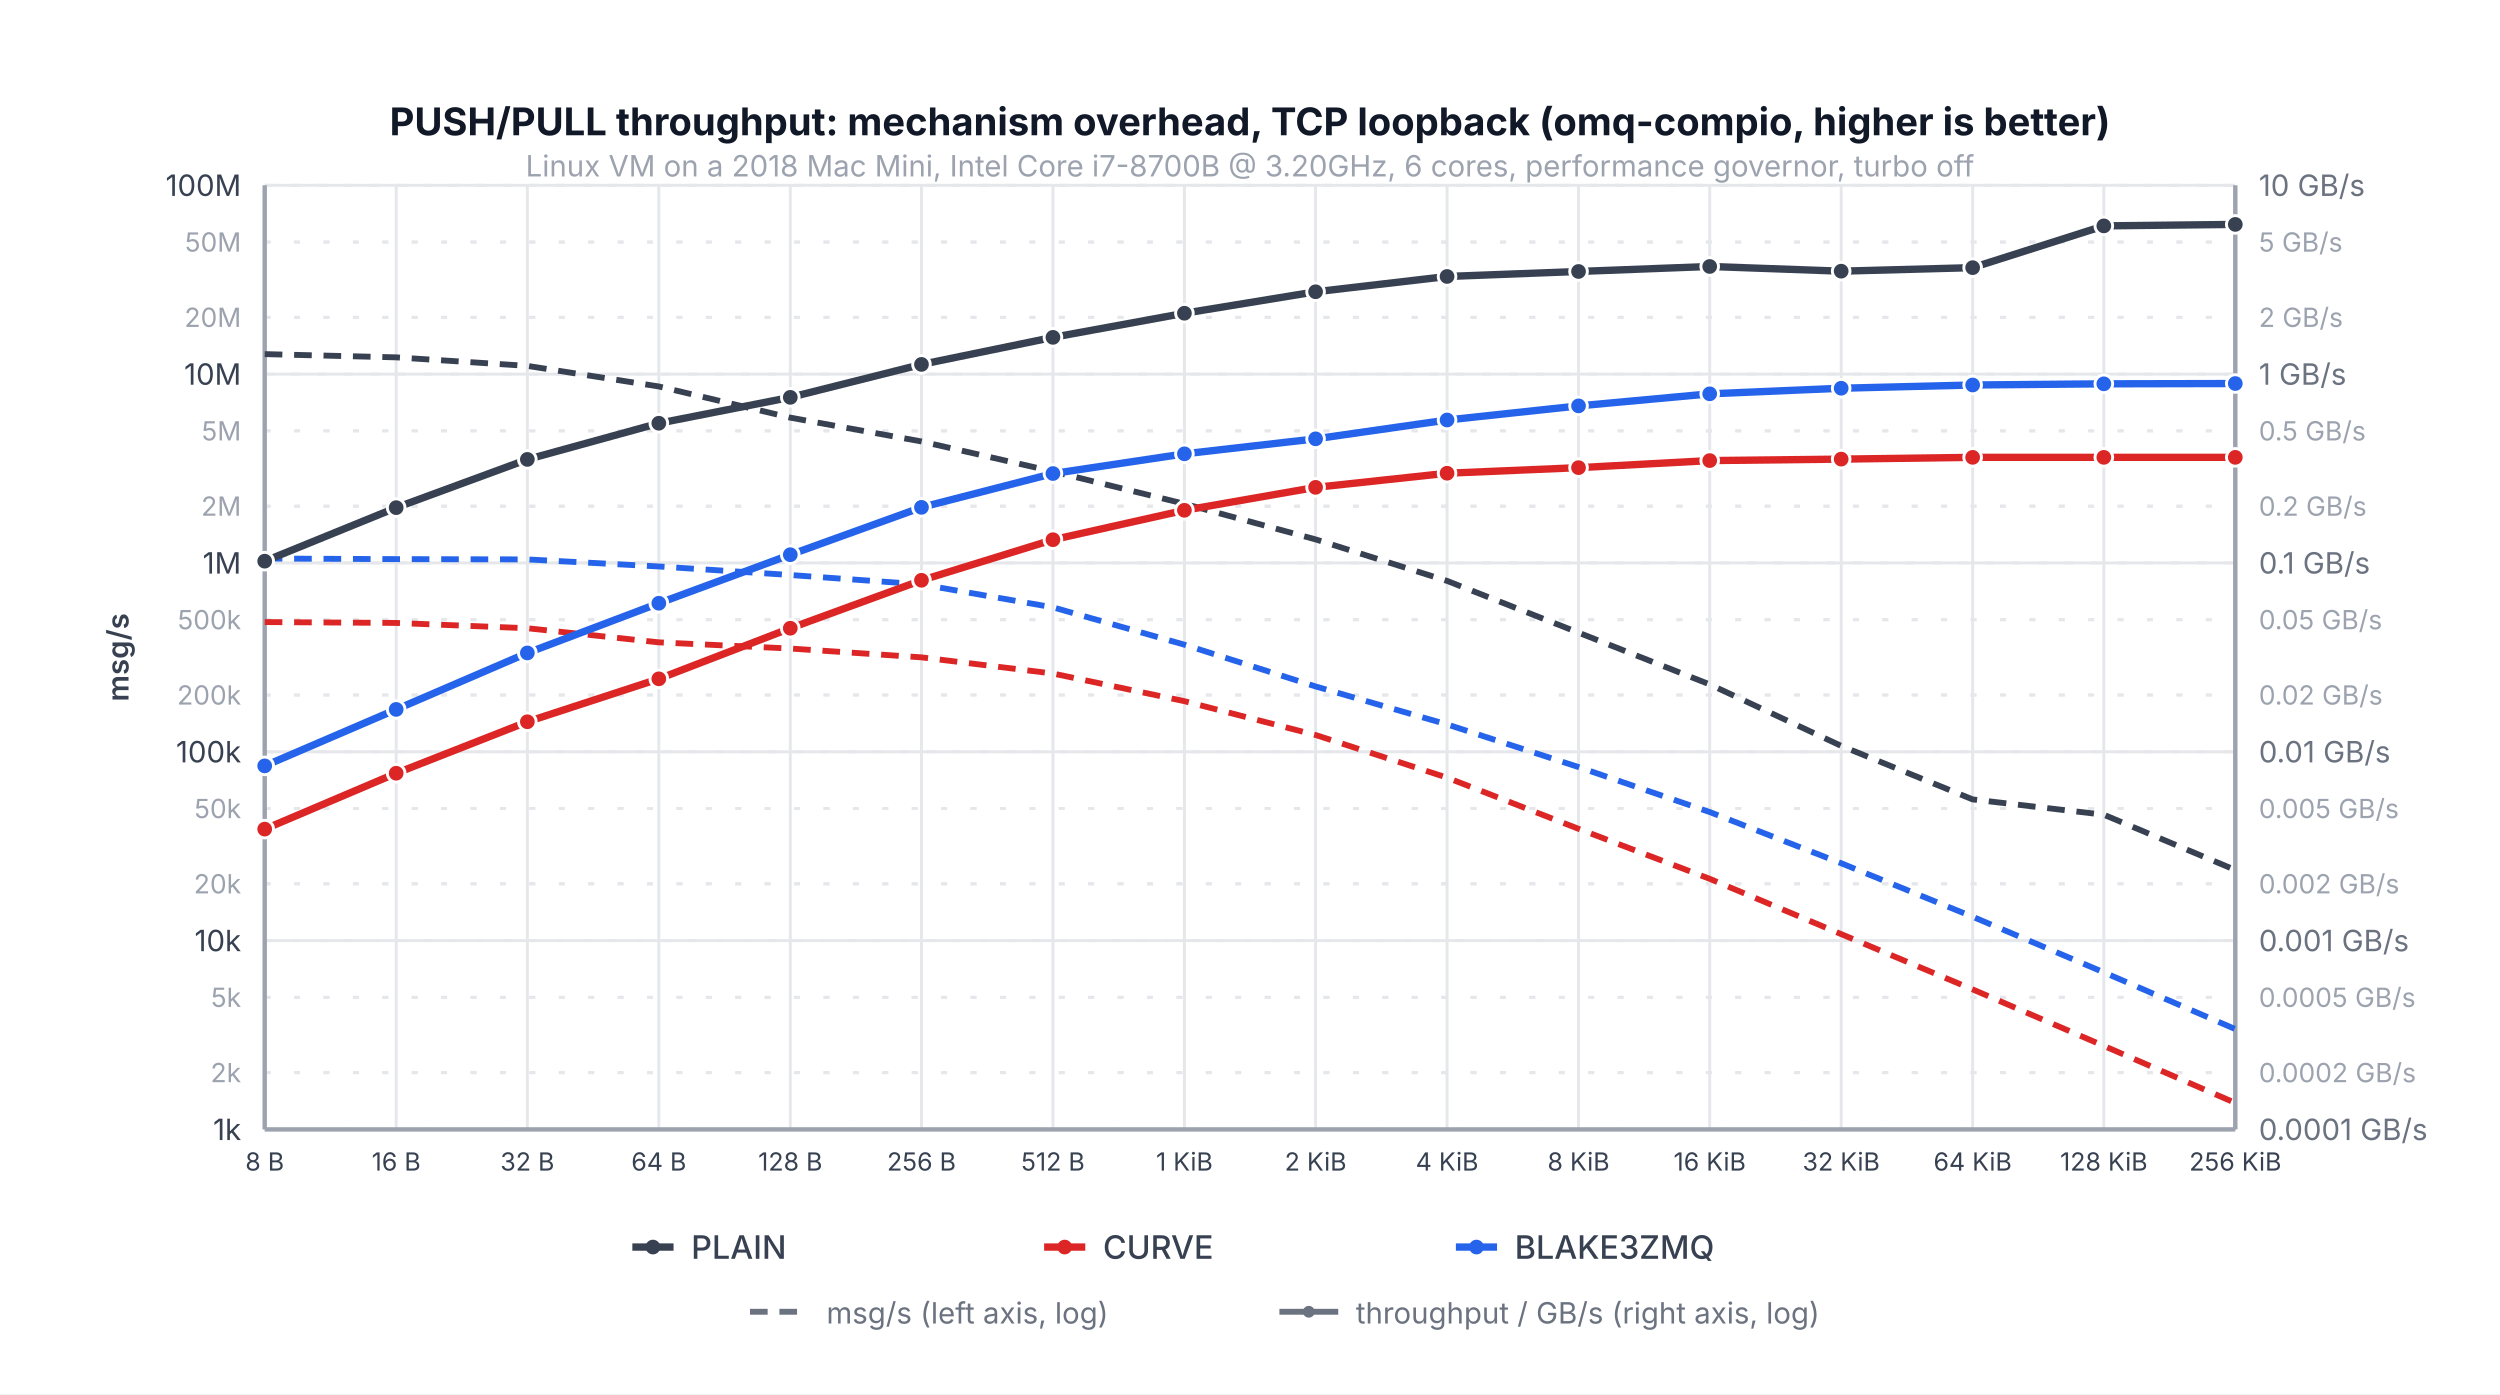
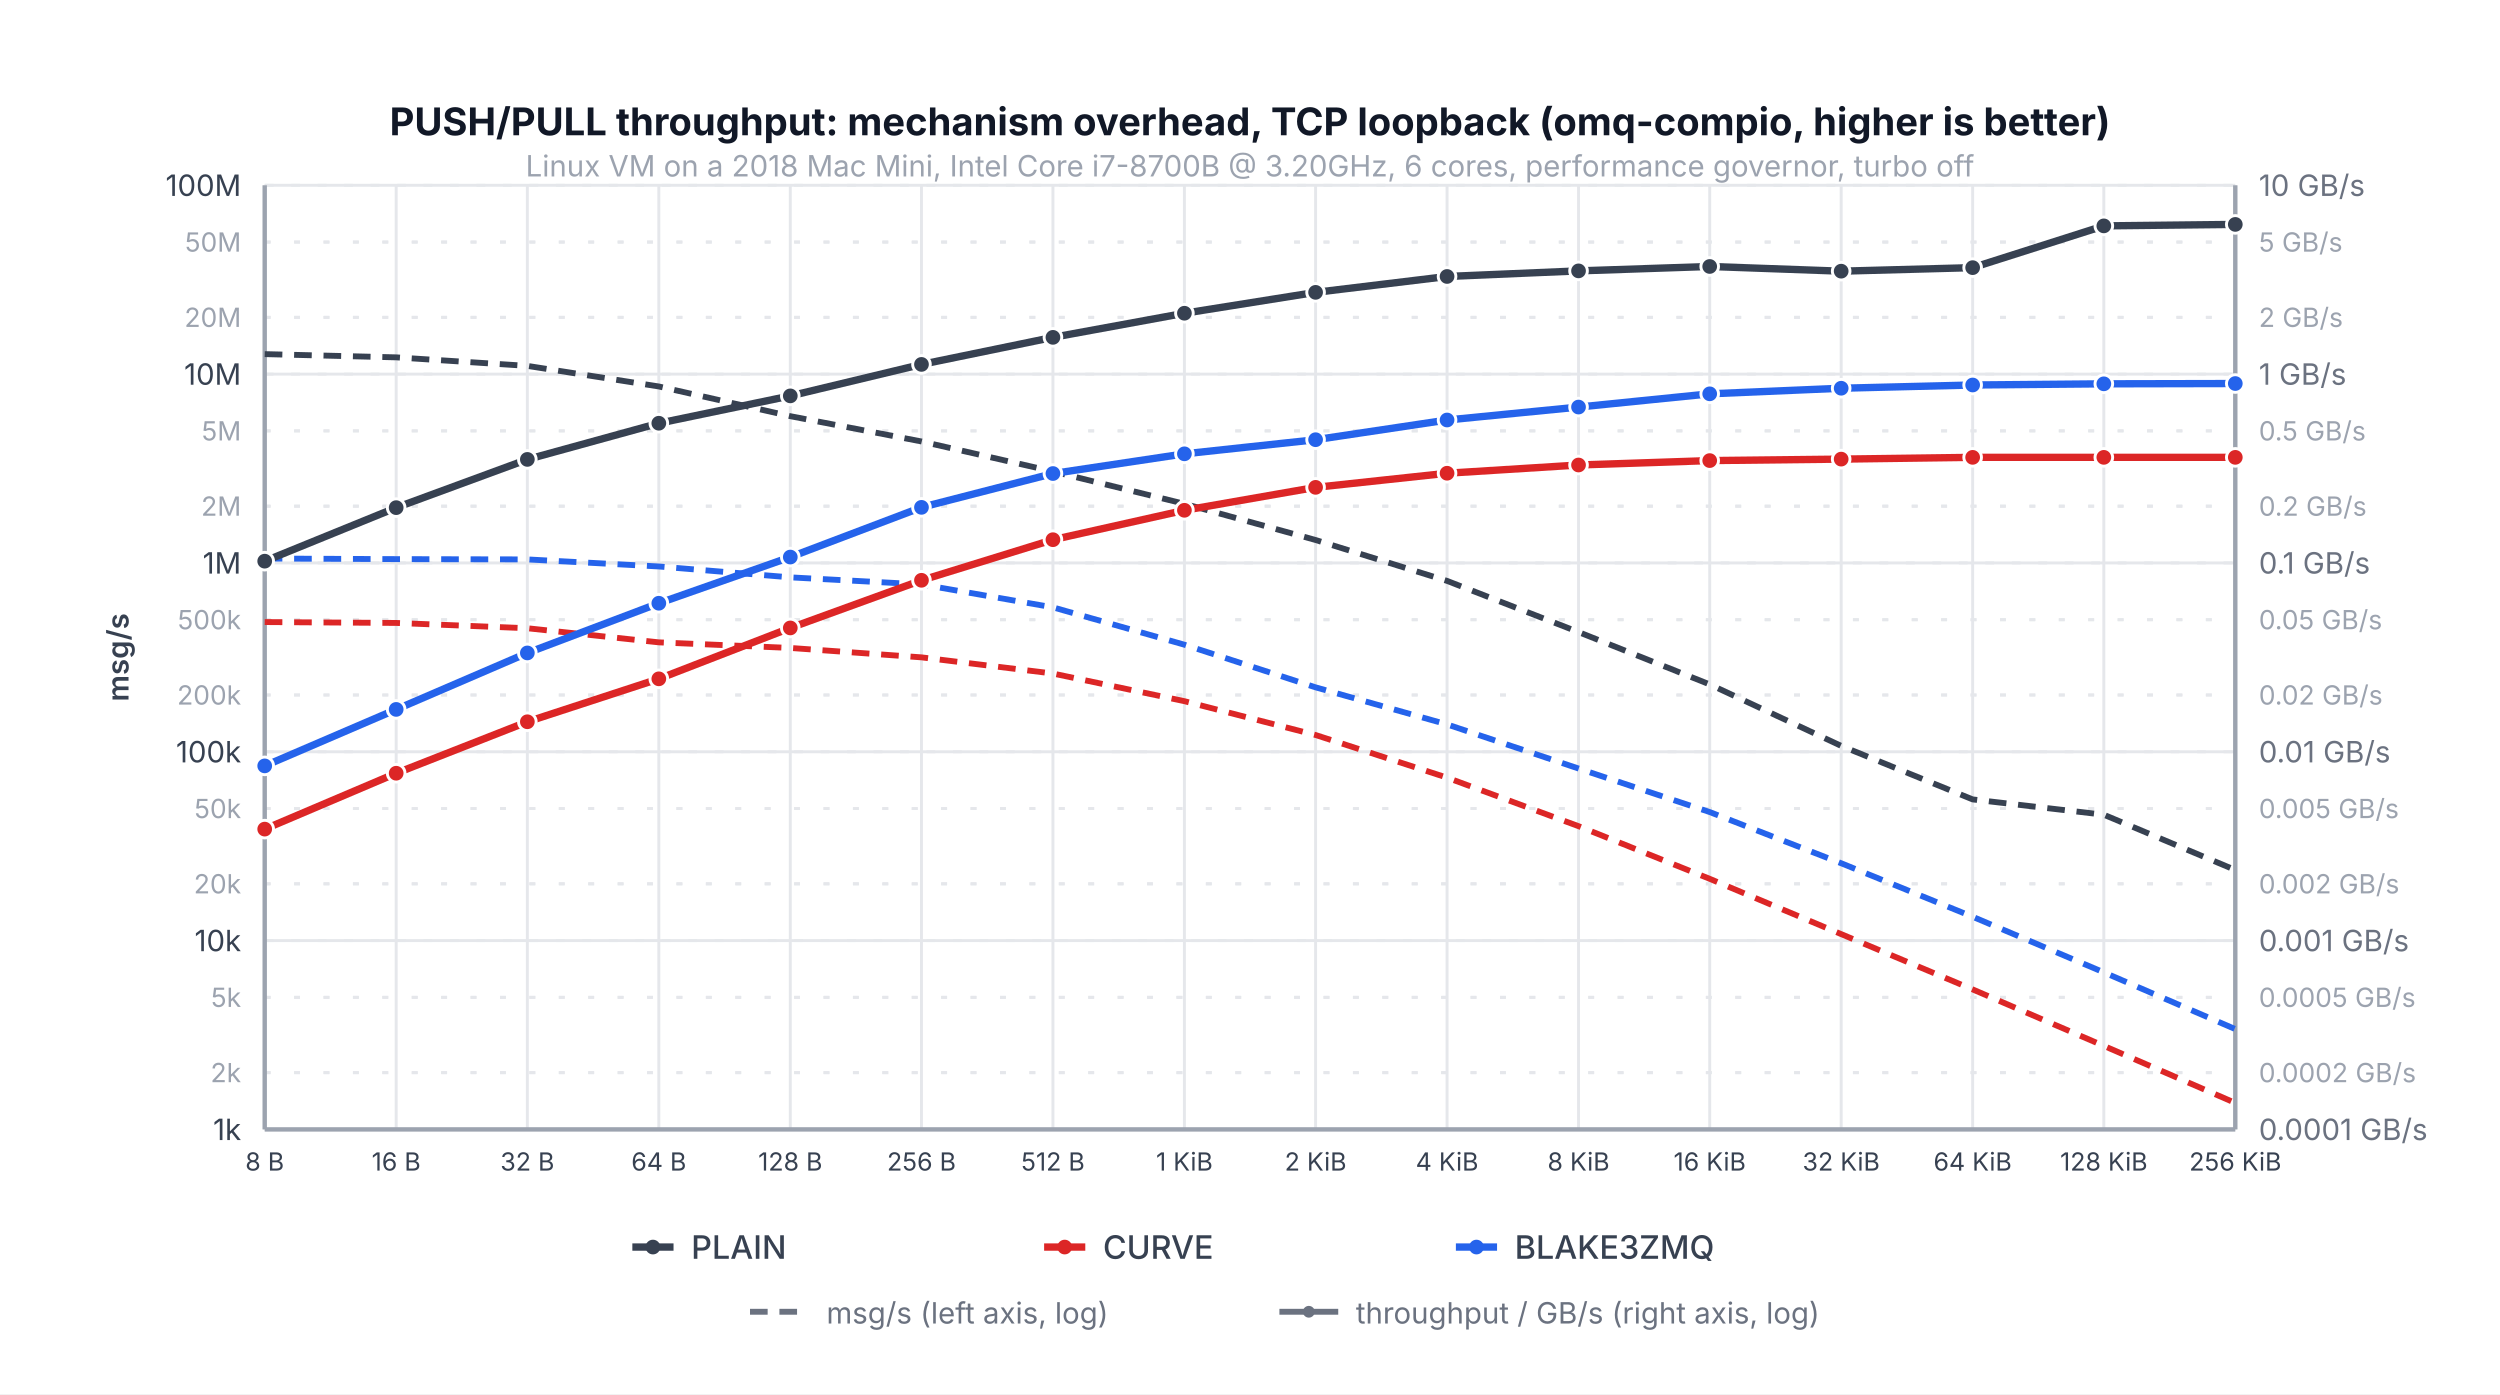
<svg xmlns="http://www.w3.org/2000/svg" viewBox="0 0 850 474" font-family="system-ui, -apple-system, sans-serif">
  <rect width="850" height="474" fill="white" />
  <text x="425.0" y="46.0" text-anchor="middle" fill="#111827" font-size="13" font-weight="700">PUSH/PULL throughput: mechanism overhead, TCP loopback (omq-compio, higher is better)</text>
  <text x="425.0" y="60.0" text-anchor="middle" fill="#9ca3af" font-size="10">Linux VM on a 2018 Mac Mini, Intel Core i7-8700B @ 3.20GHz, 6 cores, performance governor, turbo off</text>
  <line x1="90" y1="384.0" x2="760" y2="384.0" stroke="#e5e7eb" stroke-width="1" />
  <text x="82" y="384.0" text-anchor="end" dominant-baseline="middle" fill="#374151" font-size="10">1k</text>
  <line x1="90" y1="364.7" x2="760" y2="364.7" stroke="#e5e7eb" stroke-width="1" stroke-dasharray="2,8" />
  <text x="82" y="364.7" text-anchor="end" dominant-baseline="middle" fill="#9ca3af" font-size="9">2k</text>
  <line x1="90" y1="339.1" x2="760" y2="339.1" stroke="#e5e7eb" stroke-width="1" stroke-dasharray="2,8" />
  <text x="82" y="339.1" text-anchor="end" dominant-baseline="middle" fill="#9ca3af" font-size="9">5k</text>
  <line x1="90" y1="319.8" x2="760" y2="319.8" stroke="#e5e7eb" stroke-width="1" />
  <text x="82" y="319.8" text-anchor="end" dominant-baseline="middle" fill="#374151" font-size="10">10k</text>
  <line x1="90" y1="300.5" x2="760" y2="300.5" stroke="#e5e7eb" stroke-width="1" stroke-dasharray="2,8" />
  <text x="82" y="300.5" text-anchor="end" dominant-baseline="middle" fill="#9ca3af" font-size="9">20k</text>
  <line x1="90" y1="274.9" x2="760" y2="274.9" stroke="#e5e7eb" stroke-width="1" stroke-dasharray="2,8" />
  <text x="82" y="274.9" text-anchor="end" dominant-baseline="middle" fill="#9ca3af" font-size="9">50k</text>
  <line x1="90" y1="255.6" x2="760" y2="255.6" stroke="#e5e7eb" stroke-width="1" />
  <text x="82" y="255.6" text-anchor="end" dominant-baseline="middle" fill="#374151" font-size="10">100k</text>
  <line x1="90" y1="236.3" x2="760" y2="236.3" stroke="#e5e7eb" stroke-width="1" stroke-dasharray="2,8" />
  <text x="82" y="236.3" text-anchor="end" dominant-baseline="middle" fill="#9ca3af" font-size="9">200k</text>
  <line x1="90" y1="210.7" x2="760" y2="210.7" stroke="#e5e7eb" stroke-width="1" stroke-dasharray="2,8" />
  <text x="82" y="210.7" text-anchor="end" dominant-baseline="middle" fill="#9ca3af" font-size="9">500k</text>
  <line x1="90" y1="191.4" x2="760" y2="191.4" stroke="#e5e7eb" stroke-width="1" />
  <text x="82" y="191.4" text-anchor="end" dominant-baseline="middle" fill="#374151" font-size="10">1M</text>
  <line x1="90" y1="172.1" x2="760" y2="172.1" stroke="#e5e7eb" stroke-width="1" stroke-dasharray="2,8" />
  <text x="82" y="172.1" text-anchor="end" dominant-baseline="middle" fill="#9ca3af" font-size="9">2M</text>
  <line x1="90" y1="146.5" x2="760" y2="146.5" stroke="#e5e7eb" stroke-width="1" stroke-dasharray="2,8" />
  <text x="82" y="146.5" text-anchor="end" dominant-baseline="middle" fill="#9ca3af" font-size="9">5M</text>
  <line x1="90" y1="127.2" x2="760" y2="127.2" stroke="#e5e7eb" stroke-width="1" />
  <text x="82" y="127.2" text-anchor="end" dominant-baseline="middle" fill="#374151" font-size="10">10M</text>
  <line x1="90" y1="107.9" x2="760" y2="107.9" stroke="#e5e7eb" stroke-width="1" stroke-dasharray="2,8" />
  <text x="82" y="107.9" text-anchor="end" dominant-baseline="middle" fill="#9ca3af" font-size="9">20M</text>
  <line x1="90" y1="82.3" x2="760" y2="82.3" stroke="#e5e7eb" stroke-width="1" stroke-dasharray="2,8" />
  <text x="82" y="82.3" text-anchor="end" dominant-baseline="middle" fill="#9ca3af" font-size="9">50M</text>
  <line x1="90" y1="63.0" x2="760" y2="63.0" stroke="#e5e7eb" stroke-width="1" />
  <text x="82" y="63.0" text-anchor="end" dominant-baseline="middle" fill="#374151" font-size="10">100M</text>
  <line x1="90" y1="384.0" x2="760" y2="384.0" stroke="#e5e7eb" stroke-width="1" stroke-dasharray="3,6" />
  <text x="768" y="384.0" text-anchor="start" dominant-baseline="middle" fill="#6b7280" font-size="10">0.0001 GB/s</text>
  <line x1="90" y1="364.7" x2="760" y2="364.7" stroke="#e5e7eb" stroke-width="1" stroke-dasharray="2,8" />
  <text x="768" y="364.7" text-anchor="start" dominant-baseline="middle" fill="#9ca3af" font-size="9">0.0002 GB/s</text>
  <line x1="90" y1="339.1" x2="760" y2="339.1" stroke="#e5e7eb" stroke-width="1" stroke-dasharray="2,8" />
  <text x="768" y="339.1" text-anchor="start" dominant-baseline="middle" fill="#9ca3af" font-size="9">0.0005 GB/s</text>
  <line x1="90" y1="319.8" x2="760" y2="319.8" stroke="#e5e7eb" stroke-width="1" stroke-dasharray="3,6" />
  <text x="768" y="319.8" text-anchor="start" dominant-baseline="middle" fill="#6b7280" font-size="10">0.001 GB/s</text>
  <line x1="90" y1="300.5" x2="760" y2="300.5" stroke="#e5e7eb" stroke-width="1" stroke-dasharray="2,8" />
  <text x="768" y="300.5" text-anchor="start" dominant-baseline="middle" fill="#9ca3af" font-size="9">0.002 GB/s</text>
  <line x1="90" y1="274.9" x2="760" y2="274.9" stroke="#e5e7eb" stroke-width="1" stroke-dasharray="2,8" />
  <text x="768" y="274.9" text-anchor="start" dominant-baseline="middle" fill="#9ca3af" font-size="9">0.005 GB/s</text>
  <line x1="90" y1="255.6" x2="760" y2="255.6" stroke="#e5e7eb" stroke-width="1" stroke-dasharray="3,6" />
  <text x="768" y="255.6" text-anchor="start" dominant-baseline="middle" fill="#6b7280" font-size="10">0.01 GB/s</text>
  <line x1="90" y1="236.3" x2="760" y2="236.3" stroke="#e5e7eb" stroke-width="1" stroke-dasharray="2,8" />
  <text x="768" y="236.3" text-anchor="start" dominant-baseline="middle" fill="#9ca3af" font-size="9">0.02 GB/s</text>
  <line x1="90" y1="210.7" x2="760" y2="210.7" stroke="#e5e7eb" stroke-width="1" stroke-dasharray="2,8" />
  <text x="768" y="210.7" text-anchor="start" dominant-baseline="middle" fill="#9ca3af" font-size="9">0.05 GB/s</text>
  <line x1="90" y1="191.4" x2="760" y2="191.4" stroke="#e5e7eb" stroke-width="1" stroke-dasharray="3,6" />
  <text x="768" y="191.4" text-anchor="start" dominant-baseline="middle" fill="#6b7280" font-size="10">0.1 GB/s</text>
  <line x1="90" y1="172.1" x2="760" y2="172.1" stroke="#e5e7eb" stroke-width="1" stroke-dasharray="2,8" />
  <text x="768" y="172.1" text-anchor="start" dominant-baseline="middle" fill="#9ca3af" font-size="9">0.2 GB/s</text>
  <line x1="90" y1="146.5" x2="760" y2="146.5" stroke="#e5e7eb" stroke-width="1" stroke-dasharray="2,8" />
  <text x="768" y="146.5" text-anchor="start" dominant-baseline="middle" fill="#9ca3af" font-size="9">0.5 GB/s</text>
  <line x1="90" y1="127.2" x2="760" y2="127.2" stroke="#e5e7eb" stroke-width="1" stroke-dasharray="3,6" />
  <text x="768" y="127.2" text-anchor="start" dominant-baseline="middle" fill="#6b7280" font-size="10">1 GB/s</text>
  <line x1="90" y1="107.9" x2="760" y2="107.9" stroke="#e5e7eb" stroke-width="1" stroke-dasharray="2,8" />
  <text x="768" y="107.9" text-anchor="start" dominant-baseline="middle" fill="#9ca3af" font-size="9">2 GB/s</text>
  <line x1="90" y1="82.3" x2="760" y2="82.3" stroke="#e5e7eb" stroke-width="1" stroke-dasharray="2,8" />
  <text x="768" y="82.3" text-anchor="start" dominant-baseline="middle" fill="#9ca3af" font-size="9">5 GB/s</text>
  <line x1="90" y1="63.0" x2="760" y2="63.0" stroke="#e5e7eb" stroke-width="1" stroke-dasharray="3,6" />
  <text x="768" y="63.0" text-anchor="start" dominant-baseline="middle" fill="#6b7280" font-size="10">10 GB/s</text>
  <line x1="90.0" y1="63" x2="90.0" y2="384" stroke="#e5e7eb" stroke-width="1" />
  <line x1="134.7" y1="63" x2="134.7" y2="384" stroke="#e5e7eb" stroke-width="1" />
  <line x1="179.3" y1="63" x2="179.3" y2="384" stroke="#e5e7eb" stroke-width="1" />
  <line x1="224.0" y1="63" x2="224.0" y2="384" stroke="#e5e7eb" stroke-width="1" />
  <line x1="268.7" y1="63" x2="268.7" y2="384" stroke="#e5e7eb" stroke-width="1" />
  <line x1="313.3" y1="63" x2="313.3" y2="384" stroke="#e5e7eb" stroke-width="1" />
  <line x1="358.0" y1="63" x2="358.0" y2="384" stroke="#e5e7eb" stroke-width="1" />
  <line x1="402.7" y1="63" x2="402.7" y2="384" stroke="#e5e7eb" stroke-width="1" />
  <line x1="447.3" y1="63" x2="447.3" y2="384" stroke="#e5e7eb" stroke-width="1" />
  <line x1="492.0" y1="63" x2="492.0" y2="384" stroke="#e5e7eb" stroke-width="1" />
  <line x1="536.7" y1="63" x2="536.7" y2="384" stroke="#e5e7eb" stroke-width="1" />
  <line x1="581.3" y1="63" x2="581.3" y2="384" stroke="#e5e7eb" stroke-width="1" />
  <line x1="626.0" y1="63" x2="626.0" y2="384" stroke="#e5e7eb" stroke-width="1" />
  <line x1="670.7" y1="63" x2="670.7" y2="384" stroke="#e5e7eb" stroke-width="1" />
  <line x1="715.3" y1="63" x2="715.3" y2="384" stroke="#e5e7eb" stroke-width="1" />
  <line x1="760.0" y1="63" x2="760.0" y2="384" stroke="#e5e7eb" stroke-width="1" />
  <line x1="90" y1="63" x2="90" y2="384" stroke="#9ca3af" stroke-width="1.5" />
  <line x1="760" y1="63" x2="760" y2="384" stroke="#9ca3af" stroke-width="1.5" />
  <line x1="90" y1="384" x2="760" y2="384" stroke="#9ca3af" stroke-width="1.5" />
  <text x="90.0" y="398" text-anchor="middle" fill="#374151" font-size="8.5">8 B</text>
  <text x="134.7" y="398" text-anchor="middle" fill="#374151" font-size="8.5">16 B</text>
  <text x="179.3" y="398" text-anchor="middle" fill="#374151" font-size="8.5">32 B</text>
  <text x="224.0" y="398" text-anchor="middle" fill="#374151" font-size="8.5">64 B</text>
  <text x="268.7" y="398" text-anchor="middle" fill="#374151" font-size="8.5">128 B</text>
  <text x="313.3" y="398" text-anchor="middle" fill="#374151" font-size="8.5">256 B</text>
  <text x="358.0" y="398" text-anchor="middle" fill="#374151" font-size="8.5">512 B</text>
  <text x="402.7" y="398" text-anchor="middle" fill="#374151" font-size="8.5">1 KiB</text>
  <text x="447.3" y="398" text-anchor="middle" fill="#374151" font-size="8.5">2 KiB</text>
  <text x="492.0" y="398" text-anchor="middle" fill="#374151" font-size="8.5">4 KiB</text>
  <text x="536.7" y="398" text-anchor="middle" fill="#374151" font-size="8.5">8 KiB</text>
  <text x="581.3" y="398" text-anchor="middle" fill="#374151" font-size="8.5">16 KiB</text>
  <text x="626.0" y="398" text-anchor="middle" fill="#374151" font-size="8.5">32 KiB</text>
  <text x="670.7" y="398" text-anchor="middle" fill="#374151" font-size="8.5">64 KiB</text>
  <text x="715.3" y="398" text-anchor="middle" fill="#374151" font-size="8.5">128 KiB</text>
  <text x="760.0" y="398" text-anchor="middle" fill="#374151" font-size="8.5">256 KiB</text>
  <text x="40" y="223.5" text-anchor="middle" dominant-baseline="middle" fill="#374151" font-size="10" font-weight="600" transform="rotate(-90,40,223.5)">msg/s</text>
-   <polyline points="90.0,120.4 134.7,121.5 179.3,124.4 224.0,131.4 268.7,142.0 313.3,150.1 358.0,160.3 402.7,171.3 447.3,183.4 492.0,197.5 536.7,215.1 581.3,232.7 626.0,253.6 670.7,271.8 715.3,277.0 760.0,295.8" fill="none" stroke="#374151" stroke-width="2" stroke-dasharray="6,4" />
-   <polyline points="90.0,211.5 134.7,211.8 179.3,213.6 224.0,218.4 268.7,220.5 313.3,223.5 358.0,229.0 402.7,238.4 447.3,249.9 492.0,264.4 536.7,281.8 581.3,298.8 626.0,317.6 670.7,336.4 715.3,355.6 760.0,375.0" fill="none" stroke="#dc2626" stroke-width="2" stroke-dasharray="6,4" />
-   <polyline points="90.0,189.9 134.7,190.1 179.3,190.2 224.0,192.6 268.7,195.5 313.3,198.7 358.0,206.5 402.7,219.2 447.3,233.4 492.0,246.3 536.7,260.8 581.3,276.1 626.0,293.5 670.7,311.7 715.3,330.6 760.0,349.9" fill="none" stroke="#2563eb" stroke-width="2" stroke-dasharray="6,4" />
-   <polyline points="90.0,190.8 134.7,172.6 179.3,156.2 224.0,143.9 268.7,135.1 313.3,123.9 358.0,114.7 402.7,106.5 447.3,99.2 492.0,94.0 536.7,92.3 581.3,90.6 626.0,92.2 670.7,91.0 715.3,76.8 760.0,76.3" fill="none" stroke="#374151" stroke-width="2.5" stroke-linecap="round" stroke-linejoin="round" />
+   <polyline points="90.0,120.4 134.7,121.5 179.3,124.4 224.0,131.4 268.7,141.5 313.3,150.1 358.0,160.3 402.7,171.3 447.3,183.6 492.0,197.5 536.7,214.9 581.3,232.7 626.0,253.6 670.7,271.8 715.3,277.0 760.0,295.8" fill="none" stroke="#374151" stroke-width="2" stroke-dasharray="6,4" />
+   <polyline points="90.0,211.5 134.7,211.8 179.3,213.6 224.0,218.4 268.7,220.3 313.3,223.5 358.0,229.0 402.7,238.4 447.3,249.9 492.0,264.4 536.7,280.9 581.3,298.8 626.0,317.6 670.7,336.4 715.3,355.6 760.0,375.0" fill="none" stroke="#dc2626" stroke-width="2" stroke-dasharray="6,4" />
+   <polyline points="90.0,189.9 134.7,190.1 179.3,190.2 224.0,192.6 268.7,196.3 313.3,198.7 358.0,206.5 402.7,219.2 447.3,233.7 492.0,246.3 536.7,261.3 581.3,276.1 626.0,293.5 670.7,311.7 715.3,330.6 760.0,349.9" fill="none" stroke="#2563eb" stroke-width="2" stroke-dasharray="6,4" />
+   <polyline points="90.0,190.8 134.7,172.6 179.3,156.2 224.0,143.9 268.7,134.6 313.3,123.9 358.0,114.7 402.7,106.5 447.3,99.4 492.0,94.0 536.7,92.1 581.3,90.6 626.0,92.2 670.7,91.0 715.3,76.8 760.0,76.3" fill="none" stroke="#374151" stroke-width="2.5" stroke-linecap="round" stroke-linejoin="round" />
  <circle cx="90.0" cy="190.8" r="3" fill="#374151" stroke="white" stroke-width="1" />
  <circle cx="134.7" cy="172.6" r="3" fill="#374151" stroke="white" stroke-width="1" />
  <circle cx="179.3" cy="156.2" r="3" fill="#374151" stroke="white" stroke-width="1" />
  <circle cx="224.0" cy="143.9" r="3" fill="#374151" stroke="white" stroke-width="1" />
-   <circle cx="268.7" cy="135.1" r="3" fill="#374151" stroke="white" stroke-width="1" />
+   <circle cx="268.7" cy="134.6" r="3" fill="#374151" stroke="white" stroke-width="1" />
  <circle cx="313.3" cy="123.9" r="3" fill="#374151" stroke="white" stroke-width="1" />
  <circle cx="358.0" cy="114.7" r="3" fill="#374151" stroke="white" stroke-width="1" />
  <circle cx="402.7" cy="106.5" r="3" fill="#374151" stroke="white" stroke-width="1" />
-   <circle cx="447.3" cy="99.2" r="3" fill="#374151" stroke="white" stroke-width="1" />
+   <circle cx="447.3" cy="99.4" r="3" fill="#374151" stroke="white" stroke-width="1" />
  <circle cx="492.0" cy="94.0" r="3" fill="#374151" stroke="white" stroke-width="1" />
-   <circle cx="536.7" cy="92.3" r="3" fill="#374151" stroke="white" stroke-width="1" />
+   <circle cx="536.7" cy="92.1" r="3" fill="#374151" stroke="white" stroke-width="1" />
  <circle cx="581.3" cy="90.6" r="3" fill="#374151" stroke="white" stroke-width="1" />
  <circle cx="626.0" cy="92.2" r="3" fill="#374151" stroke="white" stroke-width="1" />
  <circle cx="670.7" cy="91.0" r="3" fill="#374151" stroke="white" stroke-width="1" />
  <circle cx="715.3" cy="76.8" r="3" fill="#374151" stroke="white" stroke-width="1" />
  <circle cx="760.0" cy="76.3" r="3" fill="#374151" stroke="white" stroke-width="1" />
-   <polyline points="90.0,281.9 134.7,262.9 179.3,245.4 224.0,230.8 268.7,213.6 313.3,197.3 358.0,183.5 402.7,173.5 447.3,165.7 492.0,160.9 536.7,159.0 581.3,156.6 626.0,156.1 670.7,155.5 715.3,155.5 760.0,155.5" fill="none" stroke="#dc2626" stroke-width="2.5" stroke-linecap="round" stroke-linejoin="round" />
+   <polyline points="90.0,281.9 134.7,262.9 179.3,245.4 224.0,230.8 268.7,213.5 313.3,197.3 358.0,183.5 402.7,173.5 447.3,165.7 492.0,160.9 536.7,158.1 581.3,156.6 626.0,156.1 670.7,155.5 715.3,155.5 760.0,155.5" fill="none" stroke="#dc2626" stroke-width="2.5" stroke-linecap="round" stroke-linejoin="round" />
  <circle cx="90.0" cy="281.9" r="3" fill="#dc2626" stroke="white" stroke-width="1" />
  <circle cx="134.7" cy="262.9" r="3" fill="#dc2626" stroke="white" stroke-width="1" />
  <circle cx="179.3" cy="245.4" r="3" fill="#dc2626" stroke="white" stroke-width="1" />
  <circle cx="224.0" cy="230.8" r="3" fill="#dc2626" stroke="white" stroke-width="1" />
-   <circle cx="268.7" cy="213.6" r="3" fill="#dc2626" stroke="white" stroke-width="1" />
+   <circle cx="268.7" cy="213.5" r="3" fill="#dc2626" stroke="white" stroke-width="1" />
  <circle cx="313.3" cy="197.3" r="3" fill="#dc2626" stroke="white" stroke-width="1" />
  <circle cx="358.0" cy="183.5" r="3" fill="#dc2626" stroke="white" stroke-width="1" />
  <circle cx="402.7" cy="173.5" r="3" fill="#dc2626" stroke="white" stroke-width="1" />
  <circle cx="447.3" cy="165.7" r="3" fill="#dc2626" stroke="white" stroke-width="1" />
  <circle cx="492.0" cy="160.9" r="3" fill="#dc2626" stroke="white" stroke-width="1" />
-   <circle cx="536.7" cy="159.0" r="3" fill="#dc2626" stroke="white" stroke-width="1" />
+   <circle cx="536.7" cy="158.1" r="3" fill="#dc2626" stroke="white" stroke-width="1" />
  <circle cx="581.3" cy="156.6" r="3" fill="#dc2626" stroke="white" stroke-width="1" />
  <circle cx="626.0" cy="156.1" r="3" fill="#dc2626" stroke="white" stroke-width="1" />
  <circle cx="670.7" cy="155.5" r="3" fill="#dc2626" stroke="white" stroke-width="1" />
  <circle cx="715.3" cy="155.5" r="3" fill="#dc2626" stroke="white" stroke-width="1" />
  <circle cx="760.0" cy="155.5" r="3" fill="#dc2626" stroke="white" stroke-width="1" />
-   <polyline points="90.0,260.4 134.7,241.2 179.3,222.0 224.0,205.1 268.7,188.6 313.3,172.5 358.0,161.0 402.7,154.3 447.3,149.2 492.0,142.8 536.7,138.0 581.3,133.9 626.0,132.0 670.7,130.9 715.3,130.5 760.0,130.4" fill="none" stroke="#2563eb" stroke-width="2.5" stroke-linecap="round" stroke-linejoin="round" />
+   <polyline points="90.0,260.4 134.7,241.2 179.3,222.0 224.0,205.1 268.7,189.4 313.3,172.5 358.0,161.0 402.7,154.3 447.3,149.5 492.0,142.8 536.7,138.4 581.3,133.9 626.0,132.0 670.7,130.9 715.3,130.5 760.0,130.4" fill="none" stroke="#2563eb" stroke-width="2.5" stroke-linecap="round" stroke-linejoin="round" />
  <circle cx="90.0" cy="260.4" r="3" fill="#2563eb" stroke="white" stroke-width="1" />
  <circle cx="134.7" cy="241.2" r="3" fill="#2563eb" stroke="white" stroke-width="1" />
  <circle cx="179.3" cy="222.0" r="3" fill="#2563eb" stroke="white" stroke-width="1" />
  <circle cx="224.0" cy="205.1" r="3" fill="#2563eb" stroke="white" stroke-width="1" />
-   <circle cx="268.7" cy="188.6" r="3" fill="#2563eb" stroke="white" stroke-width="1" />
+   <circle cx="268.7" cy="189.4" r="3" fill="#2563eb" stroke="white" stroke-width="1" />
  <circle cx="313.3" cy="172.5" r="3" fill="#2563eb" stroke="white" stroke-width="1" />
  <circle cx="358.0" cy="161.0" r="3" fill="#2563eb" stroke="white" stroke-width="1" />
  <circle cx="402.7" cy="154.3" r="3" fill="#2563eb" stroke="white" stroke-width="1" />
-   <circle cx="447.3" cy="149.2" r="3" fill="#2563eb" stroke="white" stroke-width="1" />
+   <circle cx="447.3" cy="149.5" r="3" fill="#2563eb" stroke="white" stroke-width="1" />
  <circle cx="492.0" cy="142.8" r="3" fill="#2563eb" stroke="white" stroke-width="1" />
-   <circle cx="536.7" cy="138.0" r="3" fill="#2563eb" stroke="white" stroke-width="1" />
+   <circle cx="536.7" cy="138.4" r="3" fill="#2563eb" stroke="white" stroke-width="1" />
  <circle cx="581.3" cy="133.9" r="3" fill="#2563eb" stroke="white" stroke-width="1" />
  <circle cx="626.0" cy="132.0" r="3" fill="#2563eb" stroke="white" stroke-width="1" />
  <circle cx="670.7" cy="130.9" r="3" fill="#2563eb" stroke="white" stroke-width="1" />
  <circle cx="715.3" cy="130.5" r="3" fill="#2563eb" stroke="white" stroke-width="1" />
  <circle cx="760.0" cy="130.4" r="3" fill="#2563eb" stroke="white" stroke-width="1" />
  <line x1="215" y1="424" x2="229" y2="424" stroke="#374151" stroke-width="2.5" />
  <circle cx="222" cy="424" r="2.5" fill="#374151" />
  <text x="235" y="428" fill="#374151" font-size="11" font-weight="500">PLAIN</text>
  <line x1="355" y1="424" x2="369" y2="424" stroke="#dc2626" stroke-width="2.5" />
  <circle cx="362" cy="424" r="2.5" fill="#dc2626" />
  <text x="375" y="428" fill="#374151" font-size="11" font-weight="500">CURVE</text>
  <line x1="495" y1="424" x2="509" y2="424" stroke="#2563eb" stroke-width="2.5" />
  <circle cx="502" cy="424" r="2.5" fill="#2563eb" />
  <text x="515" y="428" fill="#374151" font-size="11" font-weight="500">BLAKE3ZMQ</text>
  <line x1="255" y1="446" x2="275" y2="446" stroke="#6b7280" stroke-width="2" stroke-dasharray="6,4" />
  <text x="281" y="450" fill="#6b7280" font-size="10">msg/s (left axis, log)</text>
  <line x1="435" y1="446" x2="455" y2="446" stroke="#6b7280" stroke-width="2" />
  <circle cx="445" cy="446" r="2" fill="#6b7280" />
  <text x="461" y="450" fill="#6b7280" font-size="10">throughput / GB/s (right axis, log)</text>
</svg>
